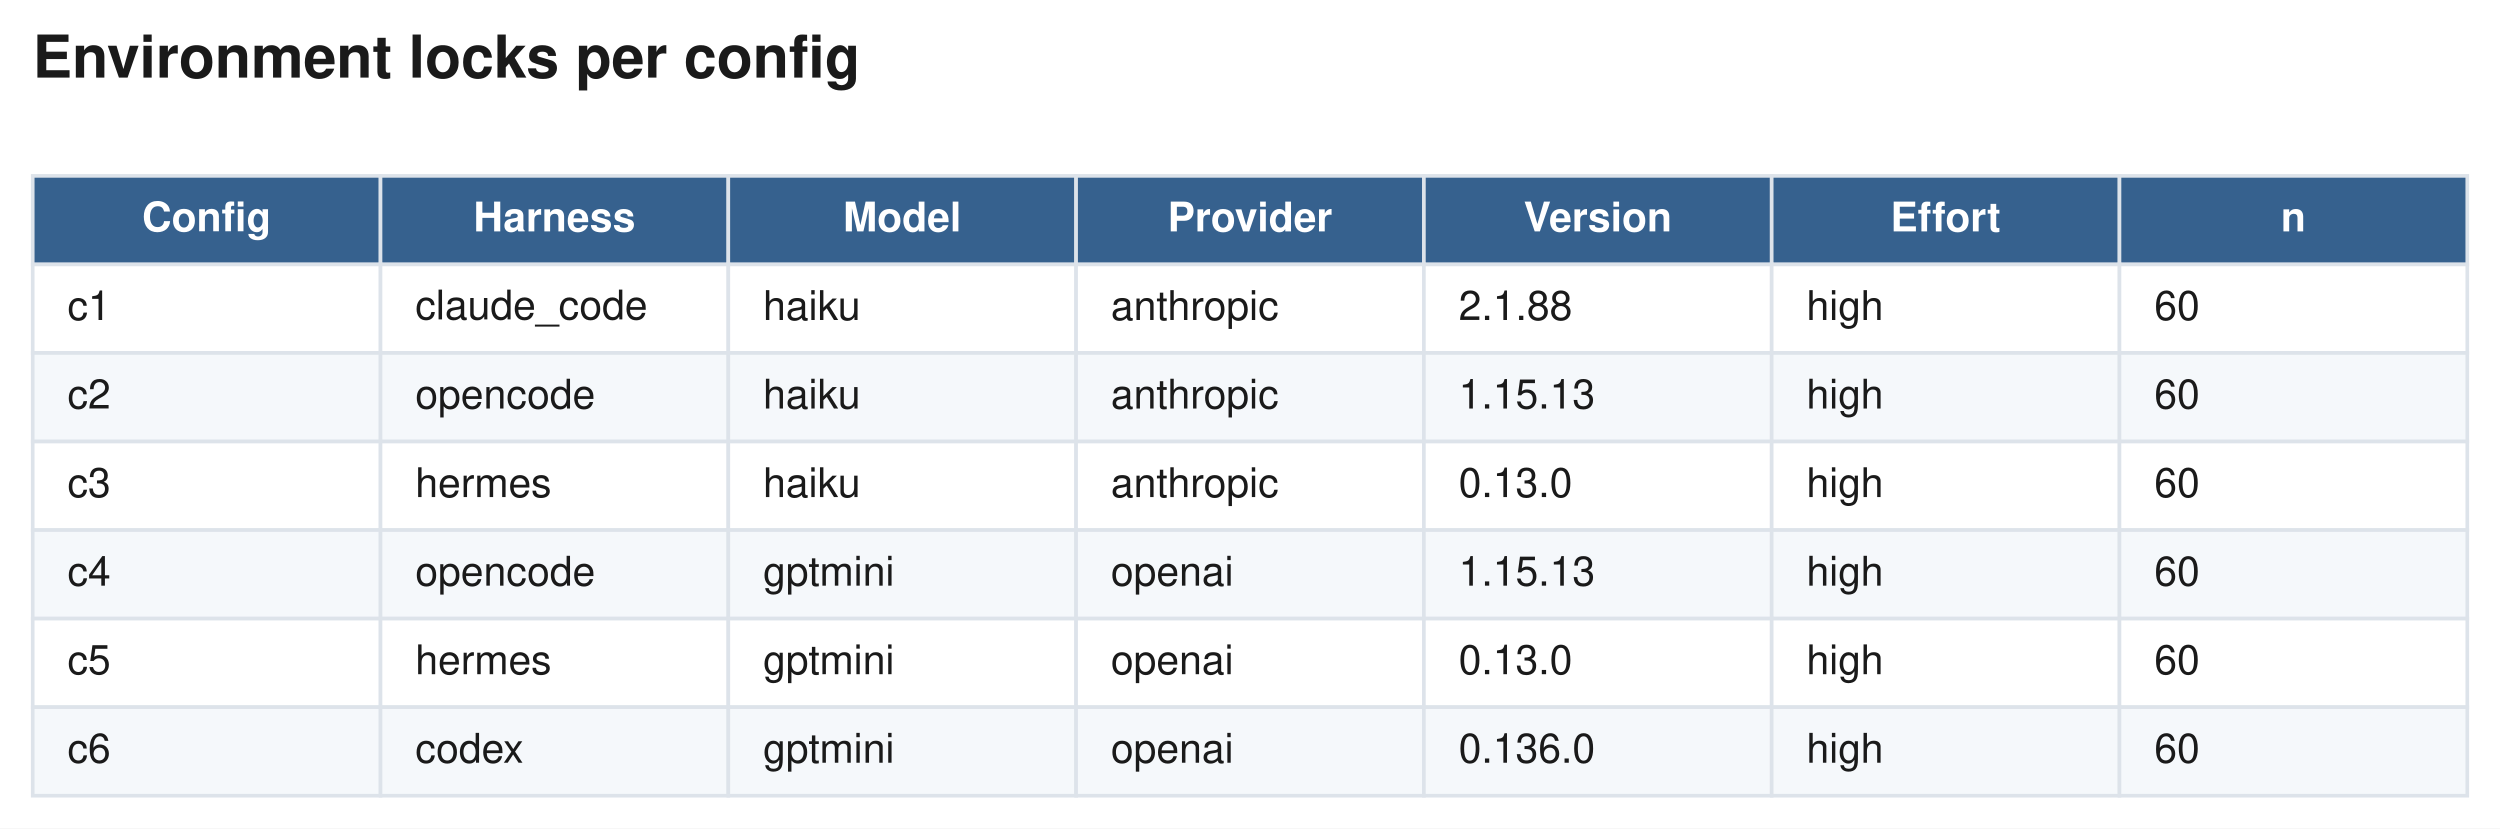
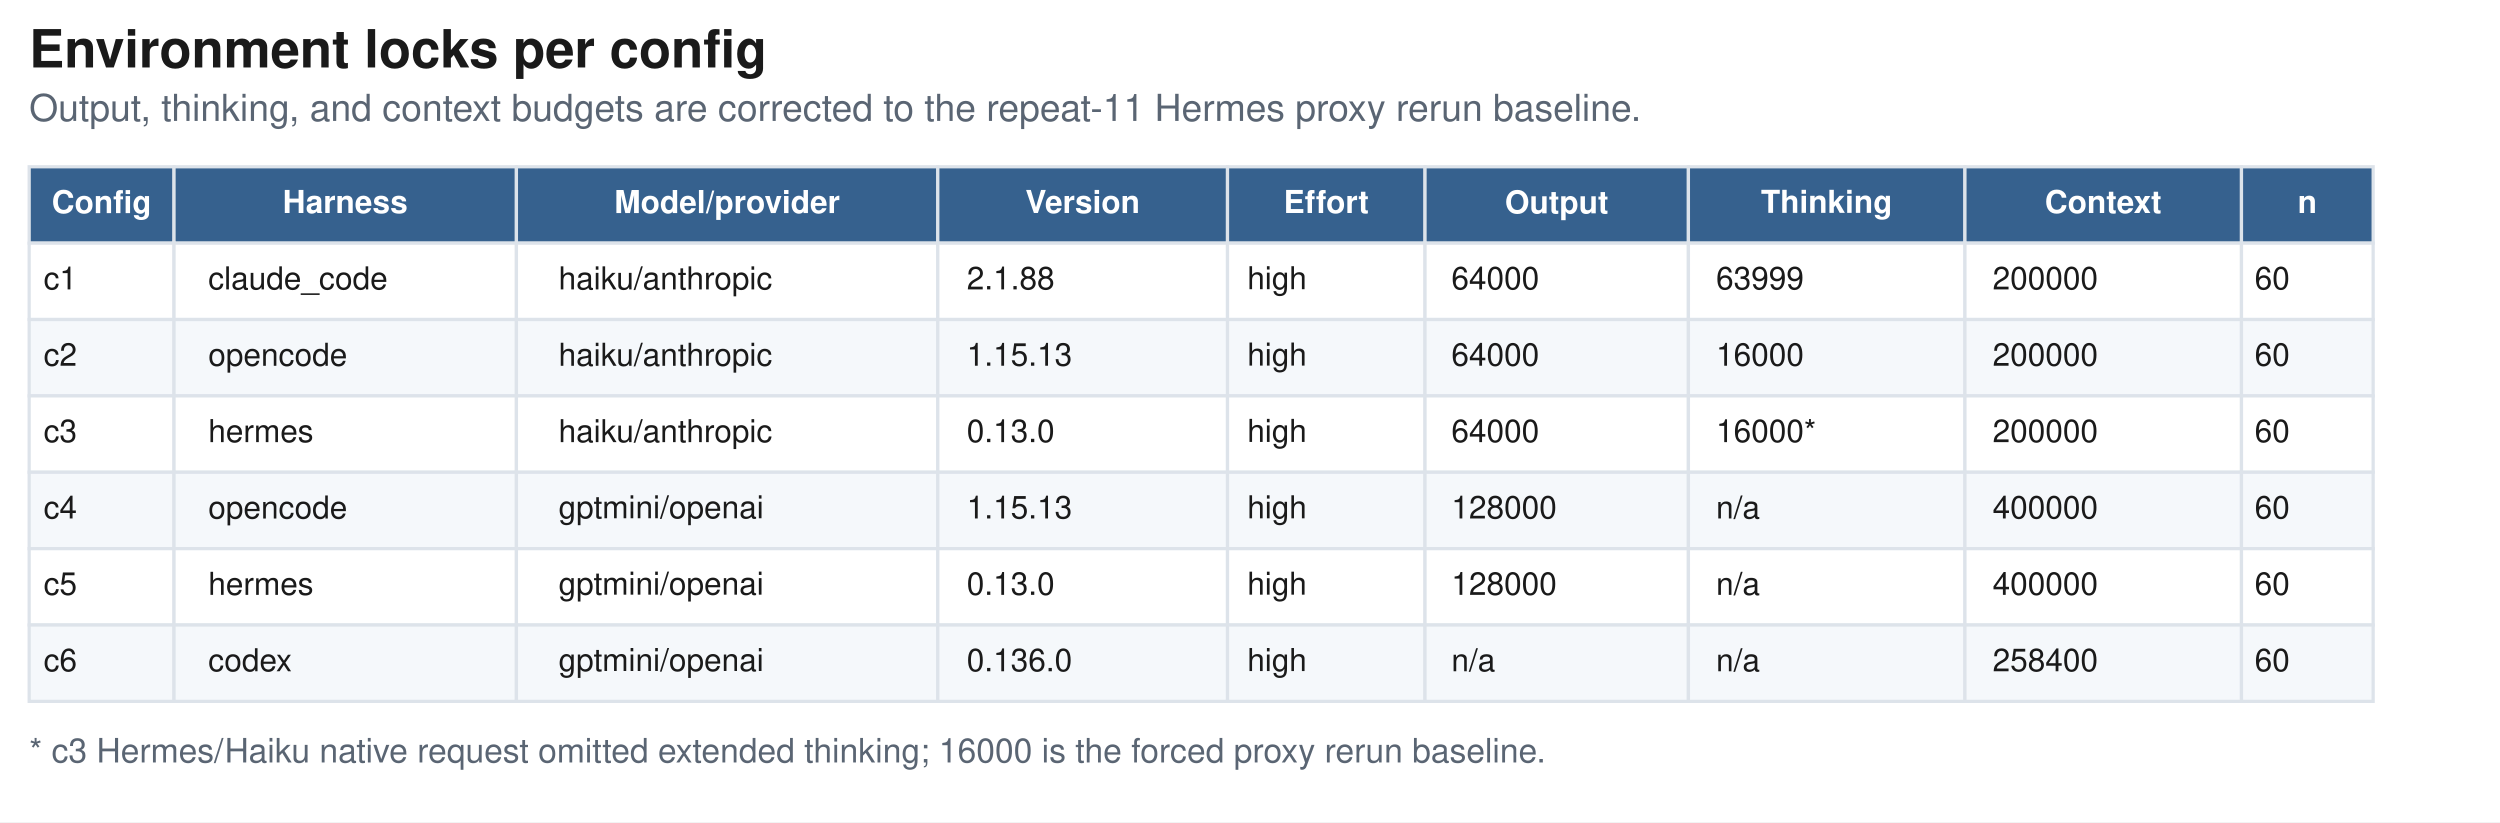
- <svg xmlns="http://www.w3.org/2000/svg" width="550.08pt" height="182.282pt" viewBox="0 0 550.08 182.282" version="1.1">
+ <svg xmlns="http://www.w3.org/2000/svg" width="617.04pt" height="202.929pt" viewBox="0 0 617.04 202.929" version="1.1">
  <defs>
    <style type="text/css">*{stroke-linejoin: round; stroke-linecap: butt}</style>
  </defs>
  <g id="figure_1">
    <g id="patch_1">
-       <path d="M 0 182.282 L 550.08 182.282 L 550.08 0 L 0 0 z " style="fill: #ffffff" />
+       <path d="M 0 202.929 L 617.04 202.929 L 617.04 -0 L 0 -0 z " style="fill: #ffffff" />
    </g>
    <g id="axes_1">
      <g id="table_1">
        <g id="patch_2">
-           <path d="M 7.2 58.183 L 83.726 58.183 L 83.726 38.7 L 7.2 38.7 z " style="fill: #36618e; stroke: #dde3ea; stroke-width: 0.8; stroke-linejoin: miter" />
+           <path d="M 7.2 60.012 L 42.952 60.012 L 42.952 41.162 L 7.2 41.162 z " style="fill: #36618e; stroke: #dde3ea; stroke-width: 0.8; stroke-linejoin: miter" />
        </g>
        <g id="text_1">
-           <text style="font-weight: 700; font-size: 9px; font-family: 'Helvetica', 'Arial', 'DejaVu Sans', sans-serif; text-anchor: middle; fill: #ffffff" x="45.463" y="50.889" transform="rotate(-0 45.46286 50.88945)">Config</text>
+           <text style="font-weight: 700; font-size: 7.8px; font-family: 'Helvetica', 'Arial', 'DejaVu Sans', sans-serif; text-anchor: middle; fill: #ffffff" x="25.076" y="52.598" transform="rotate(-0 25.07606 52.59772)">Config</text>
        </g>
        <g id="patch_3">
-           <path d="M 83.726 58.183 L 160.251 58.183 L 160.251 38.7 L 83.726 38.7 z " style="fill: #36618e; stroke: #dde3ea; stroke-width: 0.8; stroke-linejoin: miter" />
+           <path d="M 42.952 60.012 L 127.457 60.012 L 127.457 41.162 L 42.952 41.162 z " style="fill: #36618e; stroke: #dde3ea; stroke-width: 0.8; stroke-linejoin: miter" />
        </g>
        <g id="text_2">
-           <text style="font-weight: 700; font-size: 9px; font-family: 'Helvetica', 'Arial', 'DejaVu Sans', sans-serif; text-anchor: middle; fill: #ffffff" x="121.989" y="50.925" transform="rotate(-0 121.9886 50.92461)">Harness</text>
+           <text style="font-weight: 700; font-size: 7.8px; font-family: 'Helvetica', 'Arial', 'DejaVu Sans', sans-serif; text-anchor: middle; fill: #ffffff" x="85.205" y="52.572" transform="rotate(-0 85.20464 52.57151)">Harness</text>
        </g>
        <g id="patch_4">
-           <path d="M 160.251 58.183 L 236.777 58.183 L 236.777 38.7 L 160.251 38.7 z " style="fill: #36618e; stroke: #dde3ea; stroke-width: 0.8; stroke-linejoin: miter" />
+           <path d="M 127.457 60.012 L 231.463 60.012 L 231.463 41.162 L 127.457 41.162 z " style="fill: #36618e; stroke: #dde3ea; stroke-width: 0.8; stroke-linejoin: miter" />
        </g>
        <g id="text_3">
-           <text style="font-weight: 700; font-size: 9px; font-family: 'Helvetica', 'Arial', 'DejaVu Sans', sans-serif; text-anchor: middle; fill: #ffffff" x="198.514" y="50.925" transform="rotate(-0 198.5143 50.92461)">Model</text>
+           <text style="font-weight: 700; font-size: 7.8px; font-family: 'Helvetica', 'Arial', 'DejaVu Sans', sans-serif; text-anchor: middle; fill: #ffffff" x="179.46" y="52.581" transform="rotate(-0 179.4602 52.58066)">Model/provider</text>
        </g>
        <g id="patch_5">
-           <path d="M 236.777 58.183 L 313.303 58.183 L 313.303 38.7 L 236.777 38.7 z " style="fill: #36618e; stroke: #dde3ea; stroke-width: 0.8; stroke-linejoin: miter" />
+           <path d="M 231.463 60.012 L 302.968 60.012 L 302.968 41.162 L 231.463 41.162 z " style="fill: #36618e; stroke: #dde3ea; stroke-width: 0.8; stroke-linejoin: miter" />
        </g>
        <g id="text_4">
-           <text style="font-weight: 700; font-size: 9px; font-family: 'Helvetica', 'Arial', 'DejaVu Sans', sans-serif; text-anchor: middle; fill: #ffffff" x="275.04" y="50.925" transform="rotate(-0 275.04 50.92461)">Provider</text>
+           <text style="font-weight: 700; font-size: 7.8px; font-family: 'Helvetica', 'Arial', 'DejaVu Sans', sans-serif; text-anchor: middle; fill: #ffffff" x="267.215" y="52.572" transform="rotate(-0 267.2155 52.57151)">Version</text>
        </g>
        <g id="patch_6">
-           <path d="M 313.303 58.183 L 389.829 58.183 L 389.829 38.7 L 313.303 38.7 z " style="fill: #36618e; stroke: #dde3ea; stroke-width: 0.8; stroke-linejoin: miter" />
+           <path d="M 302.968 60.012 L 351.72 60.012 L 351.72 41.162 L 302.968 41.162 z " style="fill: #36618e; stroke: #dde3ea; stroke-width: 0.8; stroke-linejoin: miter" />
        </g>
        <g id="text_5">
-           <text style="font-weight: 700; font-size: 9px; font-family: 'Helvetica', 'Arial', 'DejaVu Sans', sans-serif; text-anchor: middle; fill: #ffffff" x="351.566" y="50.925" transform="rotate(-0 351.5657 50.92461)">Version</text>
+           <text style="font-weight: 700; font-size: 7.8px; font-family: 'Helvetica', 'Arial', 'DejaVu Sans', sans-serif; text-anchor: middle; fill: #ffffff" x="327.344" y="52.572" transform="rotate(-0 327.344 52.57151)">Effort</text>
        </g>
        <g id="patch_7">
-           <path d="M 389.829 58.183 L 466.354 58.183 L 466.354 38.7 L 389.829 38.7 z " style="fill: #36618e; stroke: #dde3ea; stroke-width: 0.8; stroke-linejoin: miter" />
+           <path d="M 351.72 60.012 L 416.724 60.012 L 416.724 41.162 L 351.72 41.162 z " style="fill: #36618e; stroke: #dde3ea; stroke-width: 0.8; stroke-linejoin: miter" />
        </g>
        <g id="text_6">
-           <text style="font-weight: 700; font-size: 9px; font-family: 'Helvetica', 'Arial', 'DejaVu Sans', sans-serif; text-anchor: middle; fill: #ffffff" x="428.091" y="50.925" transform="rotate(-0 428.0914 50.92461)">Effort</text>
+           <text style="font-weight: 700; font-size: 7.8px; font-family: 'Helvetica', 'Arial', 'DejaVu Sans', sans-serif; text-anchor: middle; fill: #ffffff" x="384.222" y="52.648" transform="rotate(-0 384.2224 52.64769)">Output</text>
        </g>
        <g id="patch_8">
-           <path d="M 466.354 58.183 L 542.88 58.183 L 542.88 38.7 L 466.354 38.7 z " style="fill: #36618e; stroke: #dde3ea; stroke-width: 0.8; stroke-linejoin: miter" />
+           <path d="M 416.724 60.012 L 484.978 60.012 L 484.978 41.162 L 416.724 41.162 z " style="fill: #36618e; stroke: #dde3ea; stroke-width: 0.8; stroke-linejoin: miter" />
        </g>
        <g id="text_7">
-           <text style="font-weight: 700; font-size: 9px; font-family: 'Helvetica', 'Arial', 'DejaVu Sans', sans-serif; text-anchor: middle; fill: #ffffff" x="504.617" y="50.925" transform="rotate(-0 504.6171 50.92461)">n</text>
+           <text style="font-weight: 700; font-size: 7.8px; font-family: 'Helvetica', 'Arial', 'DejaVu Sans', sans-serif; text-anchor: middle; fill: #ffffff" x="450.851" y="52.531" transform="rotate(-0 450.8514 52.53069)">Thinking</text>
        </g>
        <g id="patch_9">
-           <path d="M 7.2 77.666 L 83.726 77.666 L 83.726 58.183 L 7.2 58.183 z " style="fill: #ffffff; stroke: #dde3ea; stroke-width: 0.8; stroke-linejoin: miter" />
+           <path d="M 484.978 60.012 L 553.232 60.012 L 553.232 41.162 L 484.978 41.162 z " style="fill: #36618e; stroke: #dde3ea; stroke-width: 0.8; stroke-linejoin: miter" />
        </g>
        <g id="text_8">
-           <text style="font-size: 9px; font-family: 'Helvetica', 'Arial', 'DejaVu Sans', sans-serif; text-anchor: start; fill: #1a1a1a" x="14.853" y="70.408" transform="rotate(-0 14.85257 70.40781)">c1</text>
+           <text style="font-weight: 700; font-size: 7.8px; font-family: 'Helvetica', 'Arial', 'DejaVu Sans', sans-serif; text-anchor: middle; fill: #ffffff" x="519.105" y="52.572" transform="rotate(-0 519.1054 52.57151)">Context</text>
        </g>
        <g id="patch_10">
-           <path d="M 83.726 77.666 L 160.251 77.666 L 160.251 58.183 L 83.726 58.183 z " style="fill: #ffffff; stroke: #dde3ea; stroke-width: 0.8; stroke-linejoin: miter" />
+           <path d="M 553.232 60.012 L 585.734 60.012 L 585.734 41.162 L 553.232 41.162 z " style="fill: #36618e; stroke: #dde3ea; stroke-width: 0.8; stroke-linejoin: miter" />
        </g>
        <g id="text_9">
-           <text style="font-size: 9px; font-family: 'Helvetica', 'Arial', 'DejaVu Sans', sans-serif; text-anchor: start; fill: #1a1a1a" x="91.378" y="70.283" transform="rotate(-0 91.37829 70.28265)">claude_code</text>
+           <text style="font-weight: 700; font-size: 7.8px; font-family: 'Helvetica', 'Arial', 'DejaVu Sans', sans-serif; text-anchor: middle; fill: #ffffff" x="569.483" y="52.572" transform="rotate(-0 569.4834 52.57151)">n</text>
        </g>
        <g id="patch_11">
-           <path d="M 160.251 77.666 L 236.777 77.666 L 236.777 58.183 L 160.251 58.183 z " style="fill: #ffffff; stroke: #dde3ea; stroke-width: 0.8; stroke-linejoin: miter" />
+           <path d="M 7.2 78.861 L 42.952 78.861 L 42.952 60.012 L 7.2 60.012 z " style="fill: #ffffff; stroke: #dde3ea; stroke-width: 0.8; stroke-linejoin: miter" />
        </g>
        <g id="text_10">
-           <text style="font-size: 9px; font-family: 'Helvetica', 'Arial', 'DejaVu Sans', sans-serif; text-anchor: start; fill: #1a1a1a" x="167.904" y="70.408" transform="rotate(-0 167.904 70.40781)">haiku</text>
+           <text style="font-size: 7.8px; font-family: 'Helvetica', 'Arial', 'DejaVu Sans', sans-serif; text-anchor: start; fill: #1a1a1a" x="10.775" y="71.421" transform="rotate(-0 10.77521 71.42111)">c1</text>
        </g>
        <g id="patch_12">
-           <path d="M 236.777 77.666 L 313.303 77.666 L 313.303 58.183 L 236.777 58.183 z " style="fill: #ffffff; stroke: #dde3ea; stroke-width: 0.8; stroke-linejoin: miter" />
+           <path d="M 42.952 78.861 L 127.457 78.861 L 127.457 60.012 L 42.952 60.012 z " style="fill: #ffffff; stroke: #dde3ea; stroke-width: 0.8; stroke-linejoin: miter" />
        </g>
        <g id="text_11">
-           <text style="font-size: 9px; font-family: 'Helvetica', 'Arial', 'DejaVu Sans', sans-serif; text-anchor: start; fill: #1a1a1a" x="244.43" y="70.408" transform="rotate(-0 244.4297 70.40781)">anthropic</text>
+           <text style="font-size: 7.8px; font-family: 'Helvetica', 'Arial', 'DejaVu Sans', sans-serif; text-anchor: start; fill: #1a1a1a" x="51.403" y="71.421" transform="rotate(-0 51.40263 71.42111)">claude_code</text>
        </g>
        <g id="patch_13">
-           <path d="M 313.303 77.666 L 389.829 77.666 L 389.829 58.183 L 313.303 58.183 z " style="fill: #ffffff; stroke: #dde3ea; stroke-width: 0.8; stroke-linejoin: miter" />
+           <path d="M 127.457 78.861 L 231.463 78.861 L 231.463 60.012 L 127.457 60.012 z " style="fill: #ffffff; stroke: #dde3ea; stroke-width: 0.8; stroke-linejoin: miter" />
        </g>
        <g id="text_12">
-           <text style="font-size: 9px; font-family: 'Helvetica', 'Arial', 'DejaVu Sans', sans-serif; text-anchor: start; fill: #1a1a1a" x="320.955" y="70.408" transform="rotate(-0 320.9554 70.40781)">2.1.88</text>
+           <text style="font-size: 7.8px; font-family: 'Helvetica', 'Arial', 'DejaVu Sans', sans-serif; text-anchor: start; fill: #1a1a1a" x="137.858" y="71.43" transform="rotate(-0 137.8578 71.43026)">haiku/anthropic</text>
        </g>
        <g id="patch_14">
-           <path d="M 389.829 77.666 L 466.354 77.666 L 466.354 58.183 L 389.829 58.183 z " style="fill: #ffffff; stroke: #dde3ea; stroke-width: 0.8; stroke-linejoin: miter" />
+           <path d="M 231.463 78.861 L 302.968 78.861 L 302.968 60.012 L 231.463 60.012 z " style="fill: #ffffff; stroke: #dde3ea; stroke-width: 0.8; stroke-linejoin: miter" />
        </g>
        <g id="text_13">
-           <text style="font-size: 9px; font-family: 'Helvetica', 'Arial', 'DejaVu Sans', sans-serif; text-anchor: start; fill: #1a1a1a" x="397.481" y="70.408" transform="rotate(-0 397.4811 70.40781)">high</text>
+           <text style="font-size: 7.8px; font-family: 'Helvetica', 'Arial', 'DejaVu Sans', sans-serif; text-anchor: start; fill: #1a1a1a" x="238.614" y="71.421" transform="rotate(-0 238.6138 71.42111)">2.1.88</text>
        </g>
        <g id="patch_15">
-           <path d="M 466.354 77.666 L 542.88 77.666 L 542.88 58.183 L 466.354 58.183 z " style="fill: #ffffff; stroke: #dde3ea; stroke-width: 0.8; stroke-linejoin: miter" />
+           <path d="M 302.968 78.861 L 351.72 78.861 L 351.72 60.012 L 302.968 60.012 z " style="fill: #ffffff; stroke: #dde3ea; stroke-width: 0.8; stroke-linejoin: miter" />
        </g>
        <g id="text_14">
-           <text style="font-size: 9px; font-family: 'Helvetica', 'Arial', 'DejaVu Sans', sans-serif; text-anchor: start; fill: #1a1a1a" x="474.007" y="70.408" transform="rotate(-0 474.0069 70.40781)">60</text>
+           <text style="font-size: 7.8px; font-family: 'Helvetica', 'Arial', 'DejaVu Sans', sans-serif; text-anchor: start; fill: #1a1a1a" x="307.843" y="71.38" transform="rotate(-0 307.8429 71.38029)">high</text>
        </g>
        <g id="patch_16">
-           <path d="M 7.2 97.149 L 83.726 97.149 L 83.726 77.666 L 7.2 77.666 z " style="fill: #f5f8fb; stroke: #dde3ea; stroke-width: 0.8; stroke-linejoin: miter" />
+           <path d="M 351.72 78.861 L 416.724 78.861 L 416.724 60.012 L 351.72 60.012 z " style="fill: #ffffff; stroke: #dde3ea; stroke-width: 0.8; stroke-linejoin: miter" />
        </g>
        <g id="text_15">
-           <text style="font-size: 9px; font-family: 'Helvetica', 'Arial', 'DejaVu Sans', sans-serif; text-anchor: start; fill: #1a1a1a" x="14.853" y="89.891" transform="rotate(-0 14.85257 89.89101)">c2</text>
+           <text style="font-size: 7.8px; font-family: 'Helvetica', 'Arial', 'DejaVu Sans', sans-serif; text-anchor: start; fill: #1a1a1a" x="358.221" y="71.421" transform="rotate(-0 358.2209 71.42111)">64000</text>
        </g>
        <g id="patch_17">
-           <path d="M 83.726 97.149 L 160.251 97.149 L 160.251 77.666 L 83.726 77.666 z " style="fill: #f5f8fb; stroke: #dde3ea; stroke-width: 0.8; stroke-linejoin: miter" />
+           <path d="M 416.724 78.861 L 484.978 78.861 L 484.978 60.012 L 416.724 60.012 z " style="fill: #ffffff; stroke: #dde3ea; stroke-width: 0.8; stroke-linejoin: miter" />
        </g>
        <g id="text_16">
-           <text style="font-size: 9px; font-family: 'Helvetica', 'Arial', 'DejaVu Sans', sans-serif; text-anchor: start; fill: #1a1a1a" x="91.378" y="89.891" transform="rotate(-0 91.37829 89.89101)">opencode</text>
+           <text style="font-size: 7.8px; font-family: 'Helvetica', 'Arial', 'DejaVu Sans', sans-serif; text-anchor: start; fill: #1a1a1a" x="423.55" y="71.421" transform="rotate(-0 423.5498 71.42111)">63999</text>
        </g>
        <g id="patch_18">
-           <path d="M 160.251 97.149 L 236.777 97.149 L 236.777 77.666 L 160.251 77.666 z " style="fill: #f5f8fb; stroke: #dde3ea; stroke-width: 0.8; stroke-linejoin: miter" />
+           <path d="M 484.978 78.861 L 553.232 78.861 L 553.232 60.012 L 484.978 60.012 z " style="fill: #ffffff; stroke: #dde3ea; stroke-width: 0.8; stroke-linejoin: miter" />
        </g>
        <g id="text_17">
-           <text style="font-size: 9px; font-family: 'Helvetica', 'Arial', 'DejaVu Sans', sans-serif; text-anchor: start; fill: #1a1a1a" x="167.904" y="89.891" transform="rotate(-0 167.904 89.89101)">haiku</text>
+           <text style="font-size: 7.8px; font-family: 'Helvetica', 'Arial', 'DejaVu Sans', sans-serif; text-anchor: start; fill: #1a1a1a" x="491.804" y="71.421" transform="rotate(-0 491.8038 71.42111)">200000</text>
        </g>
        <g id="patch_19">
-           <path d="M 236.777 97.149 L 313.303 97.149 L 313.303 77.666 L 236.777 77.666 z " style="fill: #f5f8fb; stroke: #dde3ea; stroke-width: 0.8; stroke-linejoin: miter" />
+           <path d="M 553.232 78.861 L 585.734 78.861 L 585.734 60.012 L 553.232 60.012 z " style="fill: #ffffff; stroke: #dde3ea; stroke-width: 0.8; stroke-linejoin: miter" />
        </g>
        <g id="text_18">
-           <text style="font-size: 9px; font-family: 'Helvetica', 'Arial', 'DejaVu Sans', sans-serif; text-anchor: start; fill: #1a1a1a" x="244.43" y="89.891" transform="rotate(-0 244.4297 89.89101)">anthropic</text>
+           <text style="font-size: 7.8px; font-family: 'Helvetica', 'Arial', 'DejaVu Sans', sans-serif; text-anchor: start; fill: #1a1a1a" x="556.483" y="71.421" transform="rotate(-0 556.4827 71.42111)">60</text>
        </g>
        <g id="patch_20">
-           <path d="M 313.303 97.149 L 389.829 97.149 L 389.829 77.666 L 313.303 77.666 z " style="fill: #f5f8fb; stroke: #dde3ea; stroke-width: 0.8; stroke-linejoin: miter" />
+           <path d="M 7.2 97.711 L 42.952 97.711 L 42.952 78.861 L 7.2 78.861 z " style="fill: #f5f8fb; stroke: #dde3ea; stroke-width: 0.8; stroke-linejoin: miter" />
        </g>
        <g id="text_19">
-           <text style="font-size: 9px; font-family: 'Helvetica', 'Arial', 'DejaVu Sans', sans-serif; text-anchor: start; fill: #1a1a1a" x="320.955" y="89.891" transform="rotate(-0 320.9554 89.89101)">1.15.13</text>
+           <text style="font-size: 7.8px; font-family: 'Helvetica', 'Arial', 'DejaVu Sans', sans-serif; text-anchor: start; fill: #1a1a1a" x="10.775" y="90.271" transform="rotate(-0 10.77521 90.27071)">c2</text>
        </g>
        <g id="patch_21">
-           <path d="M 389.829 97.149 L 466.354 97.149 L 466.354 77.666 L 389.829 77.666 z " style="fill: #f5f8fb; stroke: #dde3ea; stroke-width: 0.8; stroke-linejoin: miter" />
+           <path d="M 42.952 97.711 L 127.457 97.711 L 127.457 78.861 L 42.952 78.861 z " style="fill: #f5f8fb; stroke: #dde3ea; stroke-width: 0.8; stroke-linejoin: miter" />
        </g>
        <g id="text_20">
-           <text style="font-size: 9px; font-family: 'Helvetica', 'Arial', 'DejaVu Sans', sans-serif; text-anchor: start; fill: #1a1a1a" x="397.481" y="89.891" transform="rotate(-0 397.4811 89.89101)">high</text>
+           <text style="font-size: 7.8px; font-family: 'Helvetica', 'Arial', 'DejaVu Sans', sans-serif; text-anchor: start; fill: #1a1a1a" x="51.403" y="90.28" transform="rotate(-0 51.40263 90.27985)">opencode</text>
        </g>
        <g id="patch_22">
-           <path d="M 466.354 97.149 L 542.88 97.149 L 542.88 77.666 L 466.354 77.666 z " style="fill: #f5f8fb; stroke: #dde3ea; stroke-width: 0.8; stroke-linejoin: miter" />
+           <path d="M 127.457 97.711 L 231.463 97.711 L 231.463 78.861 L 127.457 78.861 z " style="fill: #f5f8fb; stroke: #dde3ea; stroke-width: 0.8; stroke-linejoin: miter" />
        </g>
        <g id="text_21">
-           <text style="font-size: 9px; font-family: 'Helvetica', 'Arial', 'DejaVu Sans', sans-serif; text-anchor: start; fill: #1a1a1a" x="474.007" y="89.891" transform="rotate(-0 474.0069 89.89101)">60</text>
+           <text style="font-size: 7.8px; font-family: 'Helvetica', 'Arial', 'DejaVu Sans', sans-serif; text-anchor: start; fill: #1a1a1a" x="137.858" y="90.28" transform="rotate(-0 137.8578 90.27985)">haiku/anthropic</text>
        </g>
        <g id="patch_23">
-           <path d="M 7.2 116.632 L 83.726 116.632 L 83.726 97.149 L 7.2 97.149 z " style="fill: #ffffff; stroke: #dde3ea; stroke-width: 0.8; stroke-linejoin: miter" />
+           <path d="M 231.463 97.711 L 302.968 97.711 L 302.968 78.861 L 231.463 78.861 z " style="fill: #f5f8fb; stroke: #dde3ea; stroke-width: 0.8; stroke-linejoin: miter" />
        </g>
        <g id="text_22">
-           <text style="font-size: 9px; font-family: 'Helvetica', 'Arial', 'DejaVu Sans', sans-serif; text-anchor: start; fill: #1a1a1a" x="14.853" y="109.374" transform="rotate(-0 14.85257 109.3742)">c3</text>
+           <text style="font-size: 7.8px; font-family: 'Helvetica', 'Arial', 'DejaVu Sans', sans-serif; text-anchor: start; fill: #1a1a1a" x="238.614" y="90.271" transform="rotate(-0 238.6138 90.27071)">1.15.13</text>
        </g>
        <g id="patch_24">
-           <path d="M 83.726 116.632 L 160.251 116.632 L 160.251 97.149 L 83.726 97.149 z " style="fill: #ffffff; stroke: #dde3ea; stroke-width: 0.8; stroke-linejoin: miter" />
+           <path d="M 302.968 97.711 L 351.72 97.711 L 351.72 78.861 L 302.968 78.861 z " style="fill: #f5f8fb; stroke: #dde3ea; stroke-width: 0.8; stroke-linejoin: miter" />
        </g>
        <g id="text_23">
-           <text style="font-size: 9px; font-family: 'Helvetica', 'Arial', 'DejaVu Sans', sans-serif; text-anchor: start; fill: #1a1a1a" x="91.378" y="109.374" transform="rotate(-0 91.37829 109.3742)">hermes</text>
+           <text style="font-size: 7.8px; font-family: 'Helvetica', 'Arial', 'DejaVu Sans', sans-serif; text-anchor: start; fill: #1a1a1a" x="307.843" y="90.23" transform="rotate(-0 307.8429 90.22989)">high</text>
        </g>
        <g id="patch_25">
-           <path d="M 160.251 116.632 L 236.777 116.632 L 236.777 97.149 L 160.251 97.149 z " style="fill: #ffffff; stroke: #dde3ea; stroke-width: 0.8; stroke-linejoin: miter" />
+           <path d="M 351.72 97.711 L 416.724 97.711 L 416.724 78.861 L 351.72 78.861 z " style="fill: #f5f8fb; stroke: #dde3ea; stroke-width: 0.8; stroke-linejoin: miter" />
        </g>
        <g id="text_24">
-           <text style="font-size: 9px; font-family: 'Helvetica', 'Arial', 'DejaVu Sans', sans-serif; text-anchor: start; fill: #1a1a1a" x="167.904" y="109.374" transform="rotate(-0 167.904 109.3742)">haiku</text>
+           <text style="font-size: 7.8px; font-family: 'Helvetica', 'Arial', 'DejaVu Sans', sans-serif; text-anchor: start; fill: #1a1a1a" x="358.221" y="90.271" transform="rotate(-0 358.2209 90.27071)">64000</text>
        </g>
        <g id="patch_26">
-           <path d="M 236.777 116.632 L 313.303 116.632 L 313.303 97.149 L 236.777 97.149 z " style="fill: #ffffff; stroke: #dde3ea; stroke-width: 0.8; stroke-linejoin: miter" />
+           <path d="M 416.724 97.711 L 484.978 97.711 L 484.978 78.861 L 416.724 78.861 z " style="fill: #f5f8fb; stroke: #dde3ea; stroke-width: 0.8; stroke-linejoin: miter" />
        </g>
        <g id="text_25">
-           <text style="font-size: 9px; font-family: 'Helvetica', 'Arial', 'DejaVu Sans', sans-serif; text-anchor: start; fill: #1a1a1a" x="244.43" y="109.374" transform="rotate(-0 244.4297 109.3742)">anthropic</text>
+           <text style="font-size: 7.8px; font-family: 'Helvetica', 'Arial', 'DejaVu Sans', sans-serif; text-anchor: start; fill: #1a1a1a" x="423.55" y="90.271" transform="rotate(-0 423.5498 90.27071)">16000</text>
        </g>
        <g id="patch_27">
-           <path d="M 313.303 116.632 L 389.829 116.632 L 389.829 97.149 L 313.303 97.149 z " style="fill: #ffffff; stroke: #dde3ea; stroke-width: 0.8; stroke-linejoin: miter" />
+           <path d="M 484.978 97.711 L 553.232 97.711 L 553.232 78.861 L 484.978 78.861 z " style="fill: #f5f8fb; stroke: #dde3ea; stroke-width: 0.8; stroke-linejoin: miter" />
        </g>
        <g id="text_26">
-           <text style="font-size: 9px; font-family: 'Helvetica', 'Arial', 'DejaVu Sans', sans-serif; text-anchor: start; fill: #1a1a1a" x="320.955" y="109.374" transform="rotate(-0 320.9554 109.3742)">0.13.0</text>
+           <text style="font-size: 7.8px; font-family: 'Helvetica', 'Arial', 'DejaVu Sans', sans-serif; text-anchor: start; fill: #1a1a1a" x="491.804" y="90.271" transform="rotate(-0 491.8038 90.27071)">200000</text>
        </g>
        <g id="patch_28">
-           <path d="M 389.829 116.632 L 466.354 116.632 L 466.354 97.149 L 389.829 97.149 z " style="fill: #ffffff; stroke: #dde3ea; stroke-width: 0.8; stroke-linejoin: miter" />
+           <path d="M 553.232 97.711 L 585.734 97.711 L 585.734 78.861 L 553.232 78.861 z " style="fill: #f5f8fb; stroke: #dde3ea; stroke-width: 0.8; stroke-linejoin: miter" />
        </g>
        <g id="text_27">
-           <text style="font-size: 9px; font-family: 'Helvetica', 'Arial', 'DejaVu Sans', sans-serif; text-anchor: start; fill: #1a1a1a" x="397.481" y="109.374" transform="rotate(-0 397.4811 109.3742)">high</text>
+           <text style="font-size: 7.8px; font-family: 'Helvetica', 'Arial', 'DejaVu Sans', sans-serif; text-anchor: start; fill: #1a1a1a" x="556.483" y="90.271" transform="rotate(-0 556.4827 90.27071)">60</text>
        </g>
        <g id="patch_29">
-           <path d="M 466.354 116.632 L 542.88 116.632 L 542.88 97.149 L 466.354 97.149 z " style="fill: #ffffff; stroke: #dde3ea; stroke-width: 0.8; stroke-linejoin: miter" />
+           <path d="M 7.2 116.56 L 42.952 116.56 L 42.952 97.711 L 7.2 97.711 z " style="fill: #ffffff; stroke: #dde3ea; stroke-width: 0.8; stroke-linejoin: miter" />
        </g>
        <g id="text_28">
-           <text style="font-size: 9px; font-family: 'Helvetica', 'Arial', 'DejaVu Sans', sans-serif; text-anchor: start; fill: #1a1a1a" x="474.007" y="109.374" transform="rotate(-0 474.0069 109.3742)">60</text>
+           <text style="font-size: 7.8px; font-family: 'Helvetica', 'Arial', 'DejaVu Sans', sans-serif; text-anchor: start; fill: #1a1a1a" x="10.775" y="109.12" transform="rotate(-0 10.77521 109.1203)">c3</text>
        </g>
        <g id="patch_30">
-           <path d="M 7.2 136.116 L 83.726 136.116 L 83.726 116.632 L 7.2 116.632 z " style="fill: #f5f8fb; stroke: #dde3ea; stroke-width: 0.8; stroke-linejoin: miter" />
+           <path d="M 42.952 116.56 L 127.457 116.56 L 127.457 97.711 L 42.952 97.711 z " style="fill: #ffffff; stroke: #dde3ea; stroke-width: 0.8; stroke-linejoin: miter" />
        </g>
        <g id="text_29">
-           <text style="font-size: 9px; font-family: 'Helvetica', 'Arial', 'DejaVu Sans', sans-serif; text-anchor: start; fill: #1a1a1a" x="14.853" y="128.857" transform="rotate(-0 14.85257 128.8574)">c4</text>
+           <text style="font-size: 7.8px; font-family: 'Helvetica', 'Arial', 'DejaVu Sans', sans-serif; text-anchor: start; fill: #1a1a1a" x="51.403" y="109.12" transform="rotate(-0 51.40263 109.1203)">hermes</text>
        </g>
        <g id="patch_31">
-           <path d="M 83.726 136.116 L 160.251 136.116 L 160.251 116.632 L 83.726 116.632 z " style="fill: #f5f8fb; stroke: #dde3ea; stroke-width: 0.8; stroke-linejoin: miter" />
+           <path d="M 127.457 116.56 L 231.463 116.56 L 231.463 97.711 L 127.457 97.711 z " style="fill: #ffffff; stroke: #dde3ea; stroke-width: 0.8; stroke-linejoin: miter" />
        </g>
        <g id="text_30">
-           <text style="font-size: 9px; font-family: 'Helvetica', 'Arial', 'DejaVu Sans', sans-serif; text-anchor: start; fill: #1a1a1a" x="91.378" y="128.857" transform="rotate(-0 91.37829 128.8574)">opencode</text>
+           <text style="font-size: 7.8px; font-family: 'Helvetica', 'Arial', 'DejaVu Sans', sans-serif; text-anchor: start; fill: #1a1a1a" x="137.858" y="109.129" transform="rotate(-0 137.8578 109.1295)">haiku/anthropic</text>
        </g>
        <g id="patch_32">
-           <path d="M 160.251 136.116 L 236.777 136.116 L 236.777 116.632 L 160.251 116.632 z " style="fill: #f5f8fb; stroke: #dde3ea; stroke-width: 0.8; stroke-linejoin: miter" />
+           <path d="M 231.463 116.56 L 302.968 116.56 L 302.968 97.711 L 231.463 97.711 z " style="fill: #ffffff; stroke: #dde3ea; stroke-width: 0.8; stroke-linejoin: miter" />
        </g>
        <g id="text_31">
-           <text style="font-size: 9px; font-family: 'Helvetica', 'Arial', 'DejaVu Sans', sans-serif; text-anchor: start; fill: #1a1a1a" x="167.904" y="128.857" transform="rotate(-0 167.904 128.8574)">gptmini</text>
+           <text style="font-size: 7.8px; font-family: 'Helvetica', 'Arial', 'DejaVu Sans', sans-serif; text-anchor: start; fill: #1a1a1a" x="238.614" y="109.12" transform="rotate(-0 238.6138 109.1203)">0.13.0</text>
        </g>
        <g id="patch_33">
-           <path d="M 236.777 136.116 L 313.303 136.116 L 313.303 116.632 L 236.777 116.632 z " style="fill: #f5f8fb; stroke: #dde3ea; stroke-width: 0.8; stroke-linejoin: miter" />
+           <path d="M 302.968 116.56 L 351.72 116.56 L 351.72 97.711 L 302.968 97.711 z " style="fill: #ffffff; stroke: #dde3ea; stroke-width: 0.8; stroke-linejoin: miter" />
        </g>
        <g id="text_32">
-           <text style="font-size: 9px; font-family: 'Helvetica', 'Arial', 'DejaVu Sans', sans-serif; text-anchor: start; fill: #1a1a1a" x="244.43" y="128.857" transform="rotate(-0 244.4297 128.8574)">openai</text>
+           <text style="font-size: 7.8px; font-family: 'Helvetica', 'Arial', 'DejaVu Sans', sans-serif; text-anchor: start; fill: #1a1a1a" x="307.843" y="109.079" transform="rotate(-0 307.8429 109.0795)">high</text>
        </g>
        <g id="patch_34">
-           <path d="M 313.303 136.116 L 389.829 136.116 L 389.829 116.632 L 313.303 116.632 z " style="fill: #f5f8fb; stroke: #dde3ea; stroke-width: 0.8; stroke-linejoin: miter" />
+           <path d="M 351.72 116.56 L 416.724 116.56 L 416.724 97.711 L 351.72 97.711 z " style="fill: #ffffff; stroke: #dde3ea; stroke-width: 0.8; stroke-linejoin: miter" />
        </g>
        <g id="text_33">
-           <text style="font-size: 9px; font-family: 'Helvetica', 'Arial', 'DejaVu Sans', sans-serif; text-anchor: start; fill: #1a1a1a" x="320.955" y="128.857" transform="rotate(-0 320.9554 128.8574)">1.15.13</text>
+           <text style="font-size: 7.8px; font-family: 'Helvetica', 'Arial', 'DejaVu Sans', sans-serif; text-anchor: start; fill: #1a1a1a" x="358.221" y="109.12" transform="rotate(-0 358.2209 109.1203)">64000</text>
        </g>
        <g id="patch_35">
-           <path d="M 389.829 136.116 L 466.354 136.116 L 466.354 116.632 L 389.829 116.632 z " style="fill: #f5f8fb; stroke: #dde3ea; stroke-width: 0.8; stroke-linejoin: miter" />
+           <path d="M 416.724 116.56 L 484.978 116.56 L 484.978 97.711 L 416.724 97.711 z " style="fill: #ffffff; stroke: #dde3ea; stroke-width: 0.8; stroke-linejoin: miter" />
        </g>
        <g id="text_34">
-           <text style="font-size: 9px; font-family: 'Helvetica', 'Arial', 'DejaVu Sans', sans-serif; text-anchor: start; fill: #1a1a1a" x="397.481" y="128.857" transform="rotate(-0 397.4811 128.8574)">high</text>
+           <text style="font-size: 7.8px; font-family: 'Helvetica', 'Arial', 'DejaVu Sans', sans-serif; text-anchor: start; fill: #1a1a1a" x="423.55" y="109.12" transform="rotate(-0 423.5498 109.1203)">16000*</text>
        </g>
        <g id="patch_36">
-           <path d="M 466.354 136.116 L 542.88 136.116 L 542.88 116.632 L 466.354 116.632 z " style="fill: #f5f8fb; stroke: #dde3ea; stroke-width: 0.8; stroke-linejoin: miter" />
+           <path d="M 484.978 116.56 L 553.232 116.56 L 553.232 97.711 L 484.978 97.711 z " style="fill: #ffffff; stroke: #dde3ea; stroke-width: 0.8; stroke-linejoin: miter" />
        </g>
        <g id="text_35">
-           <text style="font-size: 9px; font-family: 'Helvetica', 'Arial', 'DejaVu Sans', sans-serif; text-anchor: start; fill: #1a1a1a" x="474.007" y="128.857" transform="rotate(-0 474.0069 128.8574)">60</text>
+           <text style="font-size: 7.8px; font-family: 'Helvetica', 'Arial', 'DejaVu Sans', sans-serif; text-anchor: start; fill: #1a1a1a" x="491.804" y="109.12" transform="rotate(-0 491.8038 109.1203)">200000</text>
        </g>
        <g id="patch_37">
-           <path d="M 7.2 155.599 L 83.726 155.599 L 83.726 136.116 L 7.2 136.116 z " style="fill: #ffffff; stroke: #dde3ea; stroke-width: 0.8; stroke-linejoin: miter" />
+           <path d="M 553.232 116.56 L 585.734 116.56 L 585.734 97.711 L 553.232 97.711 z " style="fill: #ffffff; stroke: #dde3ea; stroke-width: 0.8; stroke-linejoin: miter" />
        </g>
        <g id="text_36">
-           <text style="font-size: 9px; font-family: 'Helvetica', 'Arial', 'DejaVu Sans', sans-serif; text-anchor: start; fill: #1a1a1a" x="14.853" y="148.341" transform="rotate(-0 14.85257 148.3406)">c5</text>
+           <text style="font-size: 7.8px; font-family: 'Helvetica', 'Arial', 'DejaVu Sans', sans-serif; text-anchor: start; fill: #1a1a1a" x="556.483" y="109.12" transform="rotate(-0 556.4827 109.1203)">60</text>
        </g>
        <g id="patch_38">
-           <path d="M 83.726 155.599 L 160.251 155.599 L 160.251 136.116 L 83.726 136.116 z " style="fill: #ffffff; stroke: #dde3ea; stroke-width: 0.8; stroke-linejoin: miter" />
+           <path d="M 7.2 135.41 L 42.952 135.41 L 42.952 116.56 L 7.2 116.56 z " style="fill: #f5f8fb; stroke: #dde3ea; stroke-width: 0.8; stroke-linejoin: miter" />
        </g>
        <g id="text_37">
-           <text style="font-size: 9px; font-family: 'Helvetica', 'Arial', 'DejaVu Sans', sans-serif; text-anchor: start; fill: #1a1a1a" x="91.378" y="148.341" transform="rotate(-0 91.37829 148.3406)">hermes</text>
+           <text style="font-size: 7.8px; font-family: 'Helvetica', 'Arial', 'DejaVu Sans', sans-serif; text-anchor: start; fill: #1a1a1a" x="10.775" y="127.97" transform="rotate(-0 10.77521 127.9699)">c4</text>
        </g>
        <g id="patch_39">
-           <path d="M 160.251 155.599 L 236.777 155.599 L 236.777 136.116 L 160.251 136.116 z " style="fill: #ffffff; stroke: #dde3ea; stroke-width: 0.8; stroke-linejoin: miter" />
+           <path d="M 42.952 135.41 L 127.457 135.41 L 127.457 116.56 L 42.952 116.56 z " style="fill: #f5f8fb; stroke: #dde3ea; stroke-width: 0.8; stroke-linejoin: miter" />
        </g>
        <g id="text_38">
-           <text style="font-size: 9px; font-family: 'Helvetica', 'Arial', 'DejaVu Sans', sans-serif; text-anchor: start; fill: #1a1a1a" x="167.904" y="148.341" transform="rotate(-0 167.904 148.3406)">gptmini</text>
+           <text style="font-size: 7.8px; font-family: 'Helvetica', 'Arial', 'DejaVu Sans', sans-serif; text-anchor: start; fill: #1a1a1a" x="51.403" y="127.979" transform="rotate(-0 51.40263 127.9791)">opencode</text>
        </g>
        <g id="patch_40">
-           <path d="M 236.777 155.599 L 313.303 155.599 L 313.303 136.116 L 236.777 136.116 z " style="fill: #ffffff; stroke: #dde3ea; stroke-width: 0.8; stroke-linejoin: miter" />
+           <path d="M 127.457 135.41 L 231.463 135.41 L 231.463 116.56 L 127.457 116.56 z " style="fill: #f5f8fb; stroke: #dde3ea; stroke-width: 0.8; stroke-linejoin: miter" />
        </g>
        <g id="text_39">
-           <text style="font-size: 9px; font-family: 'Helvetica', 'Arial', 'DejaVu Sans', sans-serif; text-anchor: start; fill: #1a1a1a" x="244.43" y="148.341" transform="rotate(-0 244.4297 148.3406)">openai</text>
+           <text style="font-size: 7.8px; font-family: 'Helvetica', 'Arial', 'DejaVu Sans', sans-serif; text-anchor: start; fill: #1a1a1a" x="137.858" y="127.92" transform="rotate(-0 137.8578 127.9199)">gptmini/openai</text>
        </g>
        <g id="patch_41">
-           <path d="M 313.303 155.599 L 389.829 155.599 L 389.829 136.116 L 313.303 136.116 z " style="fill: #ffffff; stroke: #dde3ea; stroke-width: 0.8; stroke-linejoin: miter" />
+           <path d="M 231.463 135.41 L 302.968 135.41 L 302.968 116.56 L 231.463 116.56 z " style="fill: #f5f8fb; stroke: #dde3ea; stroke-width: 0.8; stroke-linejoin: miter" />
        </g>
        <g id="text_40">
-           <text style="font-size: 9px; font-family: 'Helvetica', 'Arial', 'DejaVu Sans', sans-serif; text-anchor: start; fill: #1a1a1a" x="320.955" y="148.341" transform="rotate(-0 320.9554 148.3406)">0.13.0</text>
+           <text style="font-size: 7.8px; font-family: 'Helvetica', 'Arial', 'DejaVu Sans', sans-serif; text-anchor: start; fill: #1a1a1a" x="238.614" y="127.97" transform="rotate(-0 238.6138 127.9699)">1.15.13</text>
        </g>
        <g id="patch_42">
-           <path d="M 389.829 155.599 L 466.354 155.599 L 466.354 136.116 L 389.829 136.116 z " style="fill: #ffffff; stroke: #dde3ea; stroke-width: 0.8; stroke-linejoin: miter" />
+           <path d="M 302.968 135.41 L 351.72 135.41 L 351.72 116.56 L 302.968 116.56 z " style="fill: #f5f8fb; stroke: #dde3ea; stroke-width: 0.8; stroke-linejoin: miter" />
        </g>
        <g id="text_41">
-           <text style="font-size: 9px; font-family: 'Helvetica', 'Arial', 'DejaVu Sans', sans-serif; text-anchor: start; fill: #1a1a1a" x="397.481" y="148.341" transform="rotate(-0 397.4811 148.3406)">high</text>
+           <text style="font-size: 7.8px; font-family: 'Helvetica', 'Arial', 'DejaVu Sans', sans-serif; text-anchor: start; fill: #1a1a1a" x="307.843" y="127.929" transform="rotate(-0 307.8429 127.9291)">high</text>
        </g>
        <g id="patch_43">
-           <path d="M 466.354 155.599 L 542.88 155.599 L 542.88 136.116 L 466.354 136.116 z " style="fill: #ffffff; stroke: #dde3ea; stroke-width: 0.8; stroke-linejoin: miter" />
+           <path d="M 351.72 135.41 L 416.724 135.41 L 416.724 116.56 L 351.72 116.56 z " style="fill: #f5f8fb; stroke: #dde3ea; stroke-width: 0.8; stroke-linejoin: miter" />
        </g>
        <g id="text_42">
-           <text style="font-size: 9px; font-family: 'Helvetica', 'Arial', 'DejaVu Sans', sans-serif; text-anchor: start; fill: #1a1a1a" x="474.007" y="148.341" transform="rotate(-0 474.0069 148.3406)">60</text>
+           <text style="font-size: 7.8px; font-family: 'Helvetica', 'Arial', 'DejaVu Sans', sans-serif; text-anchor: start; fill: #1a1a1a" x="358.221" y="127.97" transform="rotate(-0 358.2209 127.9699)">128000</text>
        </g>
        <g id="patch_44">
-           <path d="M 7.2 175.082 L 83.726 175.082 L 83.726 155.599 L 7.2 155.599 z " style="fill: #f5f8fb; stroke: #dde3ea; stroke-width: 0.8; stroke-linejoin: miter" />
+           <path d="M 416.724 135.41 L 484.978 135.41 L 484.978 116.56 L 416.724 116.56 z " style="fill: #f5f8fb; stroke: #dde3ea; stroke-width: 0.8; stroke-linejoin: miter" />
        </g>
        <g id="text_43">
-           <text style="font-size: 9px; font-family: 'Helvetica', 'Arial', 'DejaVu Sans', sans-serif; text-anchor: start; fill: #1a1a1a" x="14.853" y="167.824" transform="rotate(-0 14.85257 167.8238)">c6</text>
+           <text style="font-size: 7.8px; font-family: 'Helvetica', 'Arial', 'DejaVu Sans', sans-serif; text-anchor: start; fill: #1a1a1a" x="423.55" y="127.97" transform="rotate(-0 423.5498 127.9699)">n/a</text>
        </g>
        <g id="patch_45">
-           <path d="M 83.726 175.082 L 160.251 175.082 L 160.251 155.599 L 83.726 155.599 z " style="fill: #f5f8fb; stroke: #dde3ea; stroke-width: 0.8; stroke-linejoin: miter" />
+           <path d="M 484.978 135.41 L 553.232 135.41 L 553.232 116.56 L 484.978 116.56 z " style="fill: #f5f8fb; stroke: #dde3ea; stroke-width: 0.8; stroke-linejoin: miter" />
        </g>
        <g id="text_44">
-           <text style="font-size: 9px; font-family: 'Helvetica', 'Arial', 'DejaVu Sans', sans-serif; text-anchor: start; fill: #1a1a1a" x="91.378" y="167.824" transform="rotate(-0 91.37829 167.8238)">codex</text>
+           <text style="font-size: 7.8px; font-family: 'Helvetica', 'Arial', 'DejaVu Sans', sans-serif; text-anchor: start; fill: #1a1a1a" x="491.804" y="127.97" transform="rotate(-0 491.8038 127.9699)">400000</text>
        </g>
        <g id="patch_46">
-           <path d="M 160.251 175.082 L 236.777 175.082 L 236.777 155.599 L 160.251 155.599 z " style="fill: #f5f8fb; stroke: #dde3ea; stroke-width: 0.8; stroke-linejoin: miter" />
+           <path d="M 553.232 135.41 L 585.734 135.41 L 585.734 116.56 L 553.232 116.56 z " style="fill: #f5f8fb; stroke: #dde3ea; stroke-width: 0.8; stroke-linejoin: miter" />
        </g>
        <g id="text_45">
-           <text style="font-size: 9px; font-family: 'Helvetica', 'Arial', 'DejaVu Sans', sans-serif; text-anchor: start; fill: #1a1a1a" x="167.904" y="167.824" transform="rotate(-0 167.904 167.8238)">gptmini</text>
+           <text style="font-size: 7.8px; font-family: 'Helvetica', 'Arial', 'DejaVu Sans', sans-serif; text-anchor: start; fill: #1a1a1a" x="556.483" y="127.97" transform="rotate(-0 556.4827 127.9699)">60</text>
        </g>
        <g id="patch_47">
-           <path d="M 236.777 175.082 L 313.303 175.082 L 313.303 155.599 L 236.777 155.599 z " style="fill: #f5f8fb; stroke: #dde3ea; stroke-width: 0.8; stroke-linejoin: miter" />
+           <path d="M 7.2 154.26 L 42.952 154.26 L 42.952 135.41 L 7.2 135.41 z " style="fill: #ffffff; stroke: #dde3ea; stroke-width: 0.8; stroke-linejoin: miter" />
        </g>
        <g id="text_46">
-           <text style="font-size: 9px; font-family: 'Helvetica', 'Arial', 'DejaVu Sans', sans-serif; text-anchor: start; fill: #1a1a1a" x="244.43" y="167.824" transform="rotate(-0 244.4297 167.8238)">openai</text>
+           <text style="font-size: 7.8px; font-family: 'Helvetica', 'Arial', 'DejaVu Sans', sans-serif; text-anchor: start; fill: #1a1a1a" x="10.775" y="146.82" transform="rotate(-0 10.77521 146.8195)">c5</text>
        </g>
        <g id="patch_48">
-           <path d="M 313.303 175.082 L 389.829 175.082 L 389.829 155.599 L 313.303 155.599 z " style="fill: #f5f8fb; stroke: #dde3ea; stroke-width: 0.8; stroke-linejoin: miter" />
+           <path d="M 42.952 154.26 L 127.457 154.26 L 127.457 135.41 L 42.952 135.41 z " style="fill: #ffffff; stroke: #dde3ea; stroke-width: 0.8; stroke-linejoin: miter" />
        </g>
        <g id="text_47">
-           <text style="font-size: 9px; font-family: 'Helvetica', 'Arial', 'DejaVu Sans', sans-serif; text-anchor: start; fill: #1a1a1a" x="320.955" y="167.824" transform="rotate(-0 320.9554 167.8238)">0.136.0</text>
+           <text style="font-size: 7.8px; font-family: 'Helvetica', 'Arial', 'DejaVu Sans', sans-serif; text-anchor: start; fill: #1a1a1a" x="51.403" y="146.82" transform="rotate(-0 51.40263 146.8195)">hermes</text>
        </g>
        <g id="patch_49">
-           <path d="M 389.829 175.082 L 466.354 175.082 L 466.354 155.599 L 389.829 155.599 z " style="fill: #f5f8fb; stroke: #dde3ea; stroke-width: 0.8; stroke-linejoin: miter" />
+           <path d="M 127.457 154.26 L 231.463 154.26 L 231.463 135.41 L 127.457 135.41 z " style="fill: #ffffff; stroke: #dde3ea; stroke-width: 0.8; stroke-linejoin: miter" />
        </g>
        <g id="text_48">
-           <text style="font-size: 9px; font-family: 'Helvetica', 'Arial', 'DejaVu Sans', sans-serif; text-anchor: start; fill: #1a1a1a" x="397.481" y="167.824" transform="rotate(-0 397.4811 167.8238)">high</text>
+           <text style="font-size: 7.8px; font-family: 'Helvetica', 'Arial', 'DejaVu Sans', sans-serif; text-anchor: start; fill: #1a1a1a" x="137.858" y="146.77" transform="rotate(-0 137.8578 146.7695)">gptmini/openai</text>
        </g>
        <g id="patch_50">
-           <path d="M 466.354 175.082 L 542.88 175.082 L 542.88 155.599 L 466.354 155.599 z " style="fill: #f5f8fb; stroke: #dde3ea; stroke-width: 0.8; stroke-linejoin: miter" />
+           <path d="M 231.463 154.26 L 302.968 154.26 L 302.968 135.41 L 231.463 135.41 z " style="fill: #ffffff; stroke: #dde3ea; stroke-width: 0.8; stroke-linejoin: miter" />
        </g>
        <g id="text_49">
-           <text style="font-size: 9px; font-family: 'Helvetica', 'Arial', 'DejaVu Sans', sans-serif; text-anchor: start; fill: #1a1a1a" x="474.007" y="167.824" transform="rotate(-0 474.0069 167.8238)">60</text>
+           <text style="font-size: 7.8px; font-family: 'Helvetica', 'Arial', 'DejaVu Sans', sans-serif; text-anchor: start; fill: #1a1a1a" x="238.614" y="146.82" transform="rotate(-0 238.6138 146.8195)">0.13.0</text>
+         </g>
+         <g id="patch_51">
+           <path d="M 302.968 154.26 L 351.72 154.26 L 351.72 135.41 L 302.968 135.41 z " style="fill: #ffffff; stroke: #dde3ea; stroke-width: 0.8; stroke-linejoin: miter" />
+         </g>
+         <g id="text_50">
+           <text style="font-size: 7.8px; font-family: 'Helvetica', 'Arial', 'DejaVu Sans', sans-serif; text-anchor: start; fill: #1a1a1a" x="307.843" y="146.779" transform="rotate(-0 307.8429 146.7787)">high</text>
+         </g>
+         <g id="patch_52">
+           <path d="M 351.72 154.26 L 416.724 154.26 L 416.724 135.41 L 351.72 135.41 z " style="fill: #ffffff; stroke: #dde3ea; stroke-width: 0.8; stroke-linejoin: miter" />
+         </g>
+         <g id="text_51">
+           <text style="font-size: 7.8px; font-family: 'Helvetica', 'Arial', 'DejaVu Sans', sans-serif; text-anchor: start; fill: #1a1a1a" x="358.221" y="146.82" transform="rotate(-0 358.2209 146.8195)">128000</text>
+         </g>
+         <g id="patch_53">
+           <path d="M 416.724 154.26 L 484.978 154.26 L 484.978 135.41 L 416.724 135.41 z " style="fill: #ffffff; stroke: #dde3ea; stroke-width: 0.8; stroke-linejoin: miter" />
+         </g>
+         <g id="text_52">
+           <text style="font-size: 7.8px; font-family: 'Helvetica', 'Arial', 'DejaVu Sans', sans-serif; text-anchor: start; fill: #1a1a1a" x="423.55" y="146.82" transform="rotate(-0 423.5498 146.8195)">n/a</text>
+         </g>
+         <g id="patch_54">
+           <path d="M 484.978 154.26 L 553.232 154.26 L 553.232 135.41 L 484.978 135.41 z " style="fill: #ffffff; stroke: #dde3ea; stroke-width: 0.8; stroke-linejoin: miter" />
+         </g>
+         <g id="text_53">
+           <text style="font-size: 7.8px; font-family: 'Helvetica', 'Arial', 'DejaVu Sans', sans-serif; text-anchor: start; fill: #1a1a1a" x="491.804" y="146.82" transform="rotate(-0 491.8038 146.8195)">400000</text>
+         </g>
+         <g id="patch_55">
+           <path d="M 553.232 154.26 L 585.734 154.26 L 585.734 135.41 L 553.232 135.41 z " style="fill: #ffffff; stroke: #dde3ea; stroke-width: 0.8; stroke-linejoin: miter" />
+         </g>
+         <g id="text_54">
+           <text style="font-size: 7.8px; font-family: 'Helvetica', 'Arial', 'DejaVu Sans', sans-serif; text-anchor: start; fill: #1a1a1a" x="556.483" y="146.82" transform="rotate(-0 556.4827 146.8195)">60</text>
+         </g>
+         <g id="patch_56">
+           <path d="M 7.2 173.109 L 42.952 173.109 L 42.952 154.26 L 7.2 154.26 z " style="fill: #f5f8fb; stroke: #dde3ea; stroke-width: 0.8; stroke-linejoin: miter" />
+         </g>
+         <g id="text_55">
+           <text style="font-size: 7.8px; font-family: 'Helvetica', 'Arial', 'DejaVu Sans', sans-serif; text-anchor: start; fill: #1a1a1a" x="10.775" y="165.669" transform="rotate(-0 10.77521 165.6691)">c6</text>
+         </g>
+         <g id="patch_57">
+           <path d="M 42.952 173.109 L 127.457 173.109 L 127.457 154.26 L 42.952 154.26 z " style="fill: #f5f8fb; stroke: #dde3ea; stroke-width: 0.8; stroke-linejoin: miter" />
+         </g>
+         <g id="text_56">
+           <text style="font-size: 7.8px; font-family: 'Helvetica', 'Arial', 'DejaVu Sans', sans-serif; text-anchor: start; fill: #1a1a1a" x="51.403" y="165.669" transform="rotate(-0 51.40263 165.6691)">codex</text>
+         </g>
+         <g id="patch_58">
+           <path d="M 127.457 173.109 L 231.463 173.109 L 231.463 154.26 L 127.457 154.26 z " style="fill: #f5f8fb; stroke: #dde3ea; stroke-width: 0.8; stroke-linejoin: miter" />
+         </g>
+         <g id="text_57">
+           <text style="font-size: 7.8px; font-family: 'Helvetica', 'Arial', 'DejaVu Sans', sans-serif; text-anchor: start; fill: #1a1a1a" x="137.858" y="165.619" transform="rotate(-0 137.8578 165.6191)">gptmini/openai</text>
+         </g>
+         <g id="patch_59">
+           <path d="M 231.463 173.109 L 302.968 173.109 L 302.968 154.26 L 231.463 154.26 z " style="fill: #f5f8fb; stroke: #dde3ea; stroke-width: 0.8; stroke-linejoin: miter" />
+         </g>
+         <g id="text_58">
+           <text style="font-size: 7.8px; font-family: 'Helvetica', 'Arial', 'DejaVu Sans', sans-serif; text-anchor: start; fill: #1a1a1a" x="238.614" y="165.669" transform="rotate(-0 238.6138 165.6691)">0.136.0</text>
+         </g>
+         <g id="patch_60">
+           <path d="M 302.968 173.109 L 351.72 173.109 L 351.72 154.26 L 302.968 154.26 z " style="fill: #f5f8fb; stroke: #dde3ea; stroke-width: 0.8; stroke-linejoin: miter" />
+         </g>
+         <g id="text_59">
+           <text style="font-size: 7.8px; font-family: 'Helvetica', 'Arial', 'DejaVu Sans', sans-serif; text-anchor: start; fill: #1a1a1a" x="307.843" y="165.628" transform="rotate(-0 307.8429 165.6283)">high</text>
+         </g>
+         <g id="patch_61">
+           <path d="M 351.72 173.109 L 416.724 173.109 L 416.724 154.26 L 351.72 154.26 z " style="fill: #f5f8fb; stroke: #dde3ea; stroke-width: 0.8; stroke-linejoin: miter" />
+         </g>
+         <g id="text_60">
+           <text style="font-size: 7.8px; font-family: 'Helvetica', 'Arial', 'DejaVu Sans', sans-serif; text-anchor: start; fill: #1a1a1a" x="358.221" y="165.669" transform="rotate(-0 358.2209 165.6691)">n/a</text>
+         </g>
+         <g id="patch_62">
+           <path d="M 416.724 173.109 L 484.978 173.109 L 484.978 154.26 L 416.724 154.26 z " style="fill: #f5f8fb; stroke: #dde3ea; stroke-width: 0.8; stroke-linejoin: miter" />
+         </g>
+         <g id="text_61">
+           <text style="font-size: 7.8px; font-family: 'Helvetica', 'Arial', 'DejaVu Sans', sans-serif; text-anchor: start; fill: #1a1a1a" x="423.55" y="165.669" transform="rotate(-0 423.5498 165.6691)">n/a</text>
+         </g>
+         <g id="patch_63">
+           <path d="M 484.978 173.109 L 553.232 173.109 L 553.232 154.26 L 484.978 154.26 z " style="fill: #f5f8fb; stroke: #dde3ea; stroke-width: 0.8; stroke-linejoin: miter" />
+         </g>
+         <g id="text_62">
+           <text style="font-size: 7.8px; font-family: 'Helvetica', 'Arial', 'DejaVu Sans', sans-serif; text-anchor: start; fill: #1a1a1a" x="491.804" y="165.669" transform="rotate(-0 491.8038 165.6691)">258400</text>
+         </g>
+         <g id="patch_64">
+           <path d="M 553.232 173.109 L 585.734 173.109 L 585.734 154.26 L 553.232 154.26 z " style="fill: #f5f8fb; stroke: #dde3ea; stroke-width: 0.8; stroke-linejoin: miter" />
+         </g>
+         <g id="text_63">
+           <text style="font-size: 7.8px; font-family: 'Helvetica', 'Arial', 'DejaVu Sans', sans-serif; text-anchor: start; fill: #1a1a1a" x="556.483" y="165.669" transform="rotate(-0 556.4827 165.6691)">60</text>
        </g>
      </g>
-       <g id="text_50">
-         <text style="font-weight: 700; font-size: 13px; font-family: 'Helvetica', 'Arial', 'DejaVu Sans', sans-serif; text-anchor: start; fill: #1a1a1a" x="7.2" y="17.078" transform="rotate(-0 7.2 17.07797)">Environment locks per config</text>
+       <g id="text_64">
+         <text style="font-weight: 700; font-size: 13px; font-family: 'Helvetica', 'Arial', 'DejaVu Sans', sans-serif; text-anchor: start; fill: #1a1a1a" x="7.2" y="16.657" transform="rotate(-0 7.2 16.6575)">Environment locks per config</text>
+       </g>
+       <g id="text_65">
+         <text style="font-size: 9.2px; font-family: 'Helvetica', 'Arial', 'DejaVu Sans', sans-serif; text-anchor: start; fill: #5a6573" x="7.2" y="29.852" transform="rotate(-0 7.2 29.85222)">Output, thinking, and context budgets are corrected to the repeat-11 Hermes proxy rerun baseline.</text>
+       </g>
+       <g id="text_66">
+         <text style="font-size: 8.3px; font-family: 'Helvetica', 'Arial', 'DejaVu Sans', sans-serif; text-anchor: start; fill: #5a6573" x="7.2" y="188.189" transform="rotate(-0 7.2 188.1889)">* c3 Hermes/Haiku native request omitted extended thinking; 16000 is the forced proxy rerun baseline.</text>
      </g>
    </g>
  </g>
</svg>
